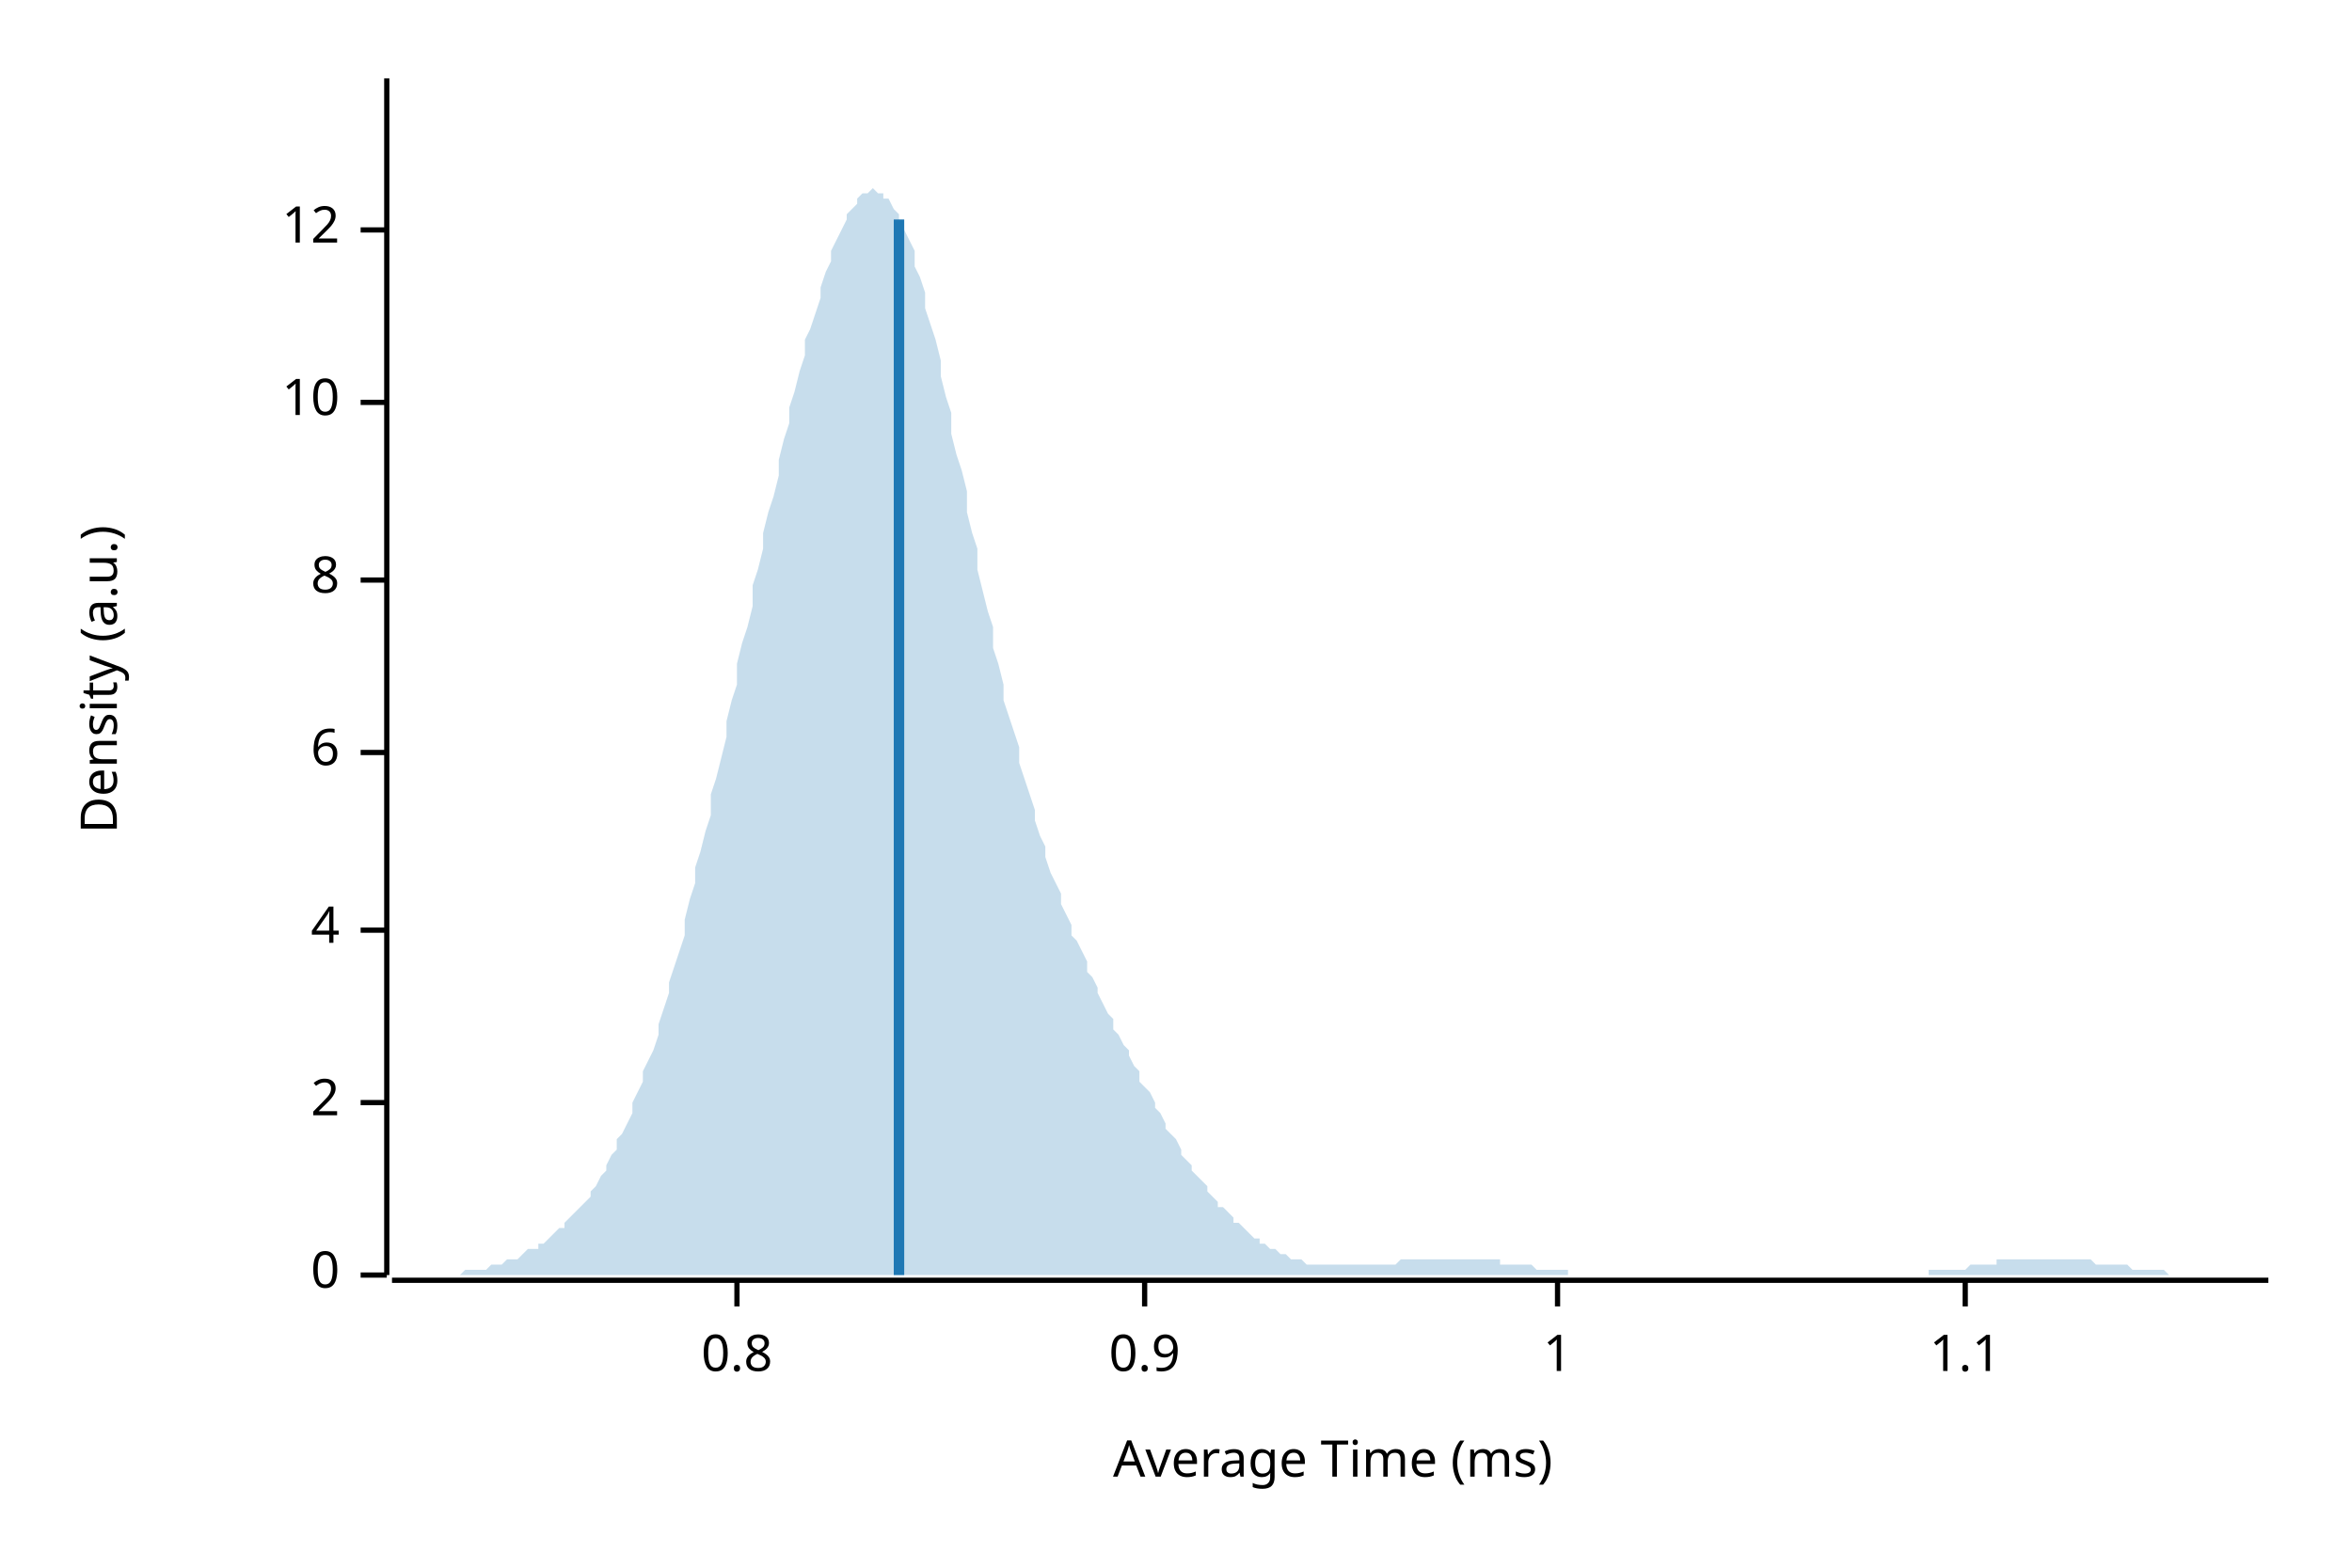
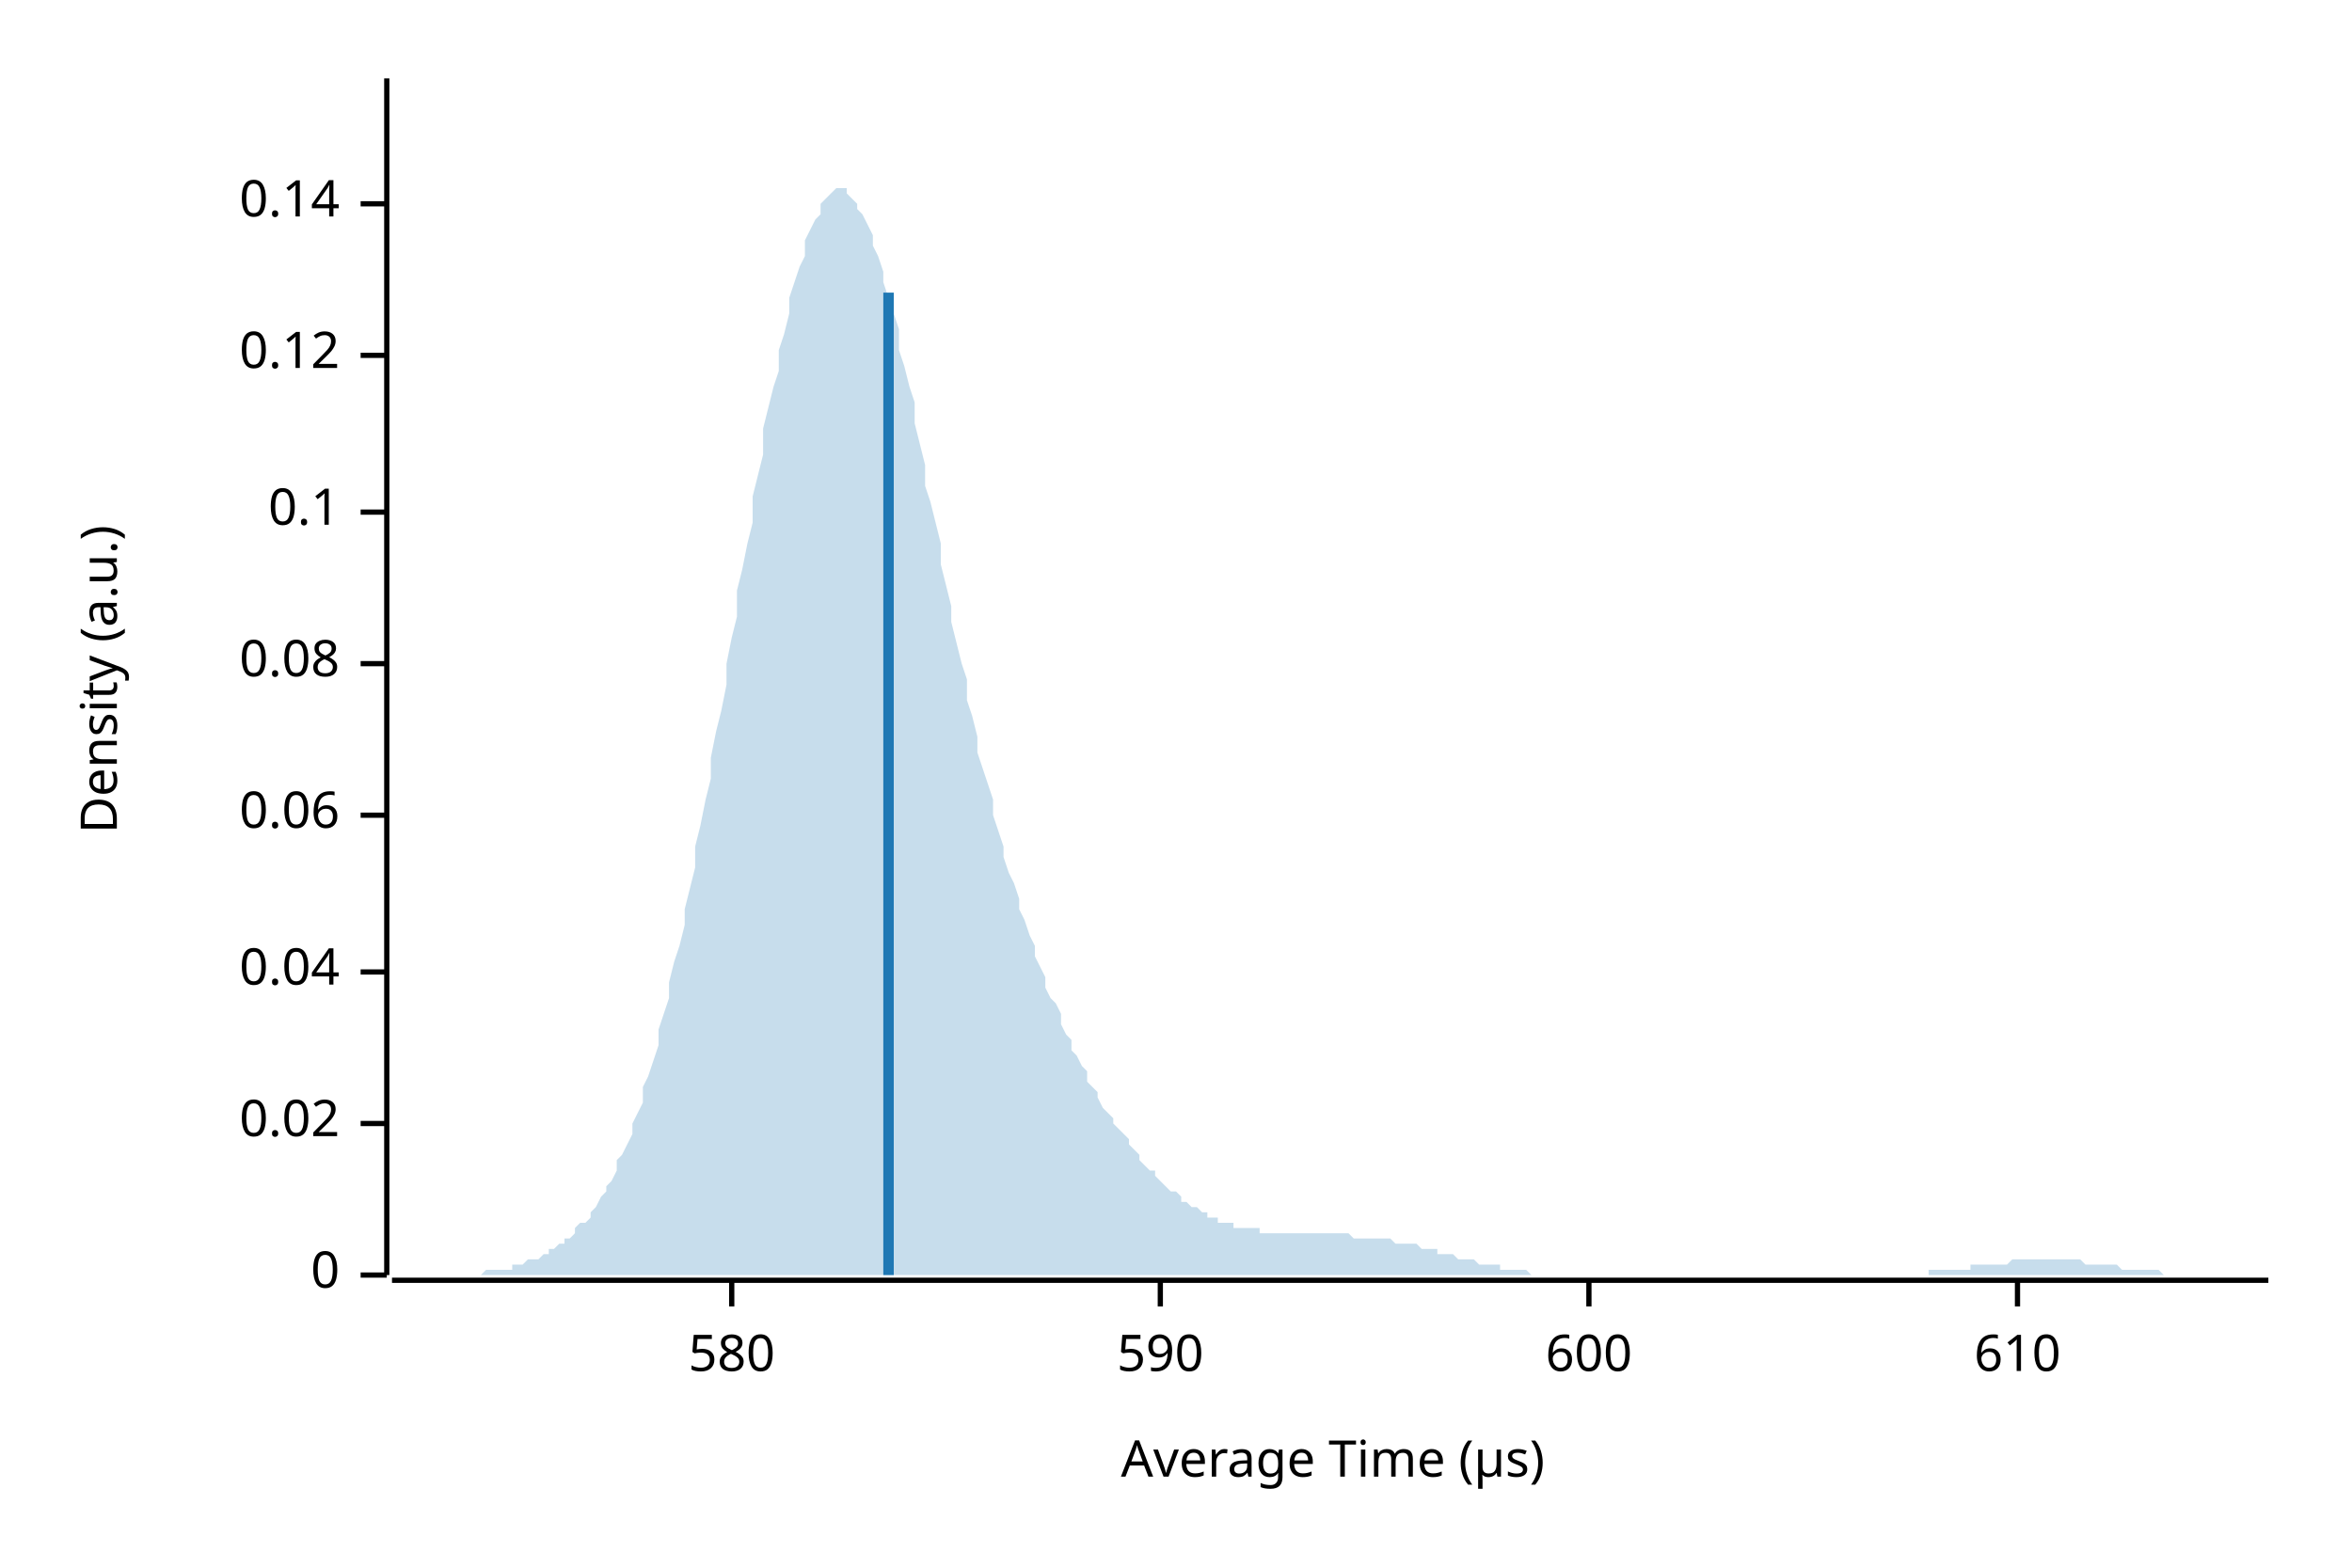
<svg xmlns="http://www.w3.org/2000/svg" width="450" height="300" viewBox="0 0 450 300">
  <text x="15" y="130" dy="0.76em" text-anchor="middle" font-family="sans-serif" font-size="9.677" opacity="1" fill="#000000" transform="rotate(270, 15, 130)">
Density (a.u.)
</text>
  <text x="255" y="285" dy="-0.5ex" text-anchor="middle" font-family="sans-serif" font-size="9.677" opacity="1" fill="#000000">
- Average Time (ms)
+ Average Time (µs)
</text>
  <polyline fill="none" opacity="1" stroke="#000000" stroke-width="1" points="74,15 74,244 " />
  <text x="65" y="244" dy="0.5ex" text-anchor="end" font-family="sans-serif" font-size="9.677" opacity="1" fill="#000000">
0
</text>
  <polyline fill="none" opacity="1" stroke="#000000" stroke-width="1" points="69,244 74,244 " />
-   <text x="65" y="211" dy="0.5ex" text-anchor="end" font-family="sans-serif" font-size="9.677" opacity="1" fill="#000000">
- 2
+   <text x="65" y="215" dy="0.5ex" text-anchor="end" font-family="sans-serif" font-size="9.677" opacity="1" fill="#000000">
+ 0.02
</text>
-   <polyline fill="none" opacity="1" stroke="#000000" stroke-width="1" points="69,211 74,211 " />
-   <text x="65" y="178" dy="0.5ex" text-anchor="end" font-family="sans-serif" font-size="9.677" opacity="1" fill="#000000">
- 4
+   <polyline fill="none" opacity="1" stroke="#000000" stroke-width="1" points="69,215 74,215 " />
+   <text x="65" y="186" dy="0.5ex" text-anchor="end" font-family="sans-serif" font-size="9.677" opacity="1" fill="#000000">
+ 0.04
</text>
-   <polyline fill="none" opacity="1" stroke="#000000" stroke-width="1" points="69,178 74,178 " />
-   <text x="65" y="144" dy="0.5ex" text-anchor="end" font-family="sans-serif" font-size="9.677" opacity="1" fill="#000000">
- 6
+   <polyline fill="none" opacity="1" stroke="#000000" stroke-width="1" points="69,186 74,186 " />
+   <text x="65" y="156" dy="0.5ex" text-anchor="end" font-family="sans-serif" font-size="9.677" opacity="1" fill="#000000">
+ 0.06
</text>
-   <polyline fill="none" opacity="1" stroke="#000000" stroke-width="1" points="69,144 74,144 " />
-   <text x="65" y="111" dy="0.5ex" text-anchor="end" font-family="sans-serif" font-size="9.677" opacity="1" fill="#000000">
- 8
+   <polyline fill="none" opacity="1" stroke="#000000" stroke-width="1" points="69,156 74,156 " />
+   <text x="65" y="127" dy="0.5ex" text-anchor="end" font-family="sans-serif" font-size="9.677" opacity="1" fill="#000000">
+ 0.08
</text>
-   <polyline fill="none" opacity="1" stroke="#000000" stroke-width="1" points="69,111 74,111 " />
-   <text x="65" y="77" dy="0.5ex" text-anchor="end" font-family="sans-serif" font-size="9.677" opacity="1" fill="#000000">
- 10
+   <polyline fill="none" opacity="1" stroke="#000000" stroke-width="1" points="69,127 74,127 " />
+   <text x="65" y="98" dy="0.5ex" text-anchor="end" font-family="sans-serif" font-size="9.677" opacity="1" fill="#000000">
+ 0.1
</text>
-   <polyline fill="none" opacity="1" stroke="#000000" stroke-width="1" points="69,77 74,77 " />
-   <text x="65" y="44" dy="0.5ex" text-anchor="end" font-family="sans-serif" font-size="9.677" opacity="1" fill="#000000">
- 12
+   <polyline fill="none" opacity="1" stroke="#000000" stroke-width="1" points="69,98 74,98 " />
+   <text x="65" y="68" dy="0.5ex" text-anchor="end" font-family="sans-serif" font-size="9.677" opacity="1" fill="#000000">
+ 0.12
</text>
-   <polyline fill="none" opacity="1" stroke="#000000" stroke-width="1" points="69,44 74,44 " />
+   <polyline fill="none" opacity="1" stroke="#000000" stroke-width="1" points="69,68 74,68 " />
+   <text x="65" y="39" dy="0.5ex" text-anchor="end" font-family="sans-serif" font-size="9.677" opacity="1" fill="#000000">
+ 0.14
+ </text>
+   <polyline fill="none" opacity="1" stroke="#000000" stroke-width="1" points="69,39 74,39 " />
  <polyline fill="none" opacity="1" stroke="#000000" stroke-width="1" points="75,245 434,245 " />
-   <text x="141" y="255" dy="0.76em" text-anchor="middle" font-family="sans-serif" font-size="9.677" opacity="1" fill="#000000">
- 0.8
+   <text x="140" y="255" dy="0.76em" text-anchor="middle" font-family="sans-serif" font-size="9.677" opacity="1" fill="#000000">
+ 580
</text>
-   <polyline fill="none" opacity="1" stroke="#000000" stroke-width="1" points="141,245 141,250 " />
-   <text x="219" y="255" dy="0.76em" text-anchor="middle" font-family="sans-serif" font-size="9.677" opacity="1" fill="#000000">
- 0.9
+   <polyline fill="none" opacity="1" stroke="#000000" stroke-width="1" points="140,245 140,250 " />
+   <text x="222" y="255" dy="0.76em" text-anchor="middle" font-family="sans-serif" font-size="9.677" opacity="1" fill="#000000">
+ 590
</text>
-   <polyline fill="none" opacity="1" stroke="#000000" stroke-width="1" points="219,245 219,250 " />
-   <text x="298" y="255" dy="0.76em" text-anchor="middle" font-family="sans-serif" font-size="9.677" opacity="1" fill="#000000">
- 1
+   <polyline fill="none" opacity="1" stroke="#000000" stroke-width="1" points="222,245 222,250 " />
+   <text x="304" y="255" dy="0.76em" text-anchor="middle" font-family="sans-serif" font-size="9.677" opacity="1" fill="#000000">
+ 600
</text>
-   <polyline fill="none" opacity="1" stroke="#000000" stroke-width="1" points="298,245 298,250 " />
-   <text x="376" y="255" dy="0.76em" text-anchor="middle" font-family="sans-serif" font-size="9.677" opacity="1" fill="#000000">
- 1.1
+   <polyline fill="none" opacity="1" stroke="#000000" stroke-width="1" points="304,245 304,250 " />
+   <text x="386" y="255" dy="0.76em" text-anchor="middle" font-family="sans-serif" font-size="9.677" opacity="1" fill="#000000">
+ 610
</text>
-   <polyline fill="none" opacity="1" stroke="#000000" stroke-width="1" points="376,245 376,250 " />
-   <polygon opacity="0.25" fill="#1F78B4" points="75,244 75,244 76,244 77,244 77,244 78,244 79,244 80,244 80,244 81,244 82,244 82,244 83,244 84,244 85,244 85,244 86,244 87,244 87,244 88,244 89,243 90,243 90,243 91,243 92,243 92,243 93,243 94,242 95,242 95,242 96,242 97,241 98,241 98,241 99,241 100,240 100,240 101,239 102,239 103,239 103,238 104,238 105,237 105,237 106,236 107,235 108,235 108,234 109,233 110,232 110,232 111,231 112,230 113,229 113,228 114,227 115,225 116,224 116,223 117,221 118,220 118,218 119,217 120,215 121,213 121,211 122,209 123,207 123,205 124,203 125,201 126,198 126,196 127,193 128,190 128,188 129,185 130,182 131,179 131,176 132,172 133,169 133,166 134,163 135,159 136,156 136,152 137,149 138,145 139,141 139,138 140,134 141,131 141,127 142,123 143,120 144,116 144,112 145,109 146,105 146,102 147,98 148,95 149,91 149,88 150,84 151,81 151,78 152,75 153,71 154,68 154,65 155,63 156,60 157,57 157,55 158,52 159,50 159,48 160,46 161,44 162,42 162,41 163,40 164,39 164,38 165,37 166,37 167,36 167,36 168,37 169,37 169,38 170,38 171,40 172,41 172,42 173,44 174,46 175,48 175,51 176,53 177,56 177,59 178,62 179,65 180,69 180,72 181,76 182,79 182,83 183,87 184,90 185,94 185,98 186,102 187,105 187,109 188,113 189,117 190,120 190,124 191,127 192,131 192,134 193,137 194,140 195,143 195,146 196,149 197,152 198,155 198,157 199,160 200,162 200,164 201,167 202,169 203,171 203,173 204,175 205,177 205,179 206,180 207,182 208,184 208,186 209,187 210,189 210,190 211,192 212,194 213,195 213,197 214,198 215,200 216,201 216,202 217,204 218,205 218,207 219,208 220,209 221,211 221,212 222,213 223,215 223,216 224,217 225,218 226,220 226,221 227,222 228,223 228,224 229,225 230,226 231,227 231,228 232,229 233,230 233,231 234,231 235,232 236,233 236,234 237,234 238,235 239,236 239,236 240,237 241,237 241,238 242,238 243,239 244,239 244,239 245,240 246,240 246,240 247,241 248,241 249,241 249,241 250,242 251,242 251,242 252,242 253,242 254,242 254,242 255,242 256,242 257,242 257,242 258,242 259,242 259,242 260,242 261,242 262,242 262,242 263,242 264,242 264,242 265,242 266,242 267,242 267,242 268,241 269,241 269,241 270,241 271,241 272,241 272,241 273,241 274,241 275,241 275,241 276,241 277,241 277,241 278,241 279,241 280,241 280,241 281,241 282,241 282,241 283,241 284,241 285,241 285,241 286,241 287,241 287,242 288,242 289,242 290,242 290,242 291,242 292,242 292,242 293,242 294,243 295,243 295,243 296,243 297,243 298,243 298,243 299,243 300,243 300,244 301,244 302,244 303,244 303,244 304,244 305,244 305,244 306,244 307,244 308,244 308,244 309,244 310,244 310,244 311,244 312,244 313,244 313,244 314,244 315,244 316,244 316,244 317,244 318,244 318,244 319,244 320,244 321,244 321,244 322,244 323,244 323,244 324,244 325,244 326,244 326,244 327,244 328,244 328,244 329,244 330,244 331,244 331,244 332,244 333,244 333,244 334,244 335,244 336,244 336,244 337,244 338,244 339,244 339,244 340,244 341,244 341,244 342,244 343,244 344,244 344,244 345,244 346,244 346,244 347,244 348,244 349,244 349,244 350,244 351,244 351,244 352,244 353,244 354,244 354,244 355,244 356,244 357,244 357,244 358,244 359,244 359,244 360,244 361,244 362,244 362,244 363,244 364,244 364,244 365,244 366,244 367,244 367,244 368,244 369,244 369,243 370,243 371,243 372,243 372,243 373,243 374,243 375,243 375,243 376,243 377,242 377,242 378,242 379,242 380,242 380,242 381,242 382,242 382,241 383,241 384,241 385,241 385,241 386,241 387,241 387,241 388,241 389,241 390,241 390,241 391,241 392,241 392,241 393,241 394,241 395,241 395,241 396,241 397,241 398,241 398,241 399,241 400,241 400,241 401,242 402,242 403,242 403,242 404,242 405,242 405,242 406,242 407,242 408,243 408,243 409,243 410,243 410,243 411,243 412,243 413,243 413,243 414,243 415,244 416,244 416,244 417,244 418,244 418,244 419,244 420,244 421,244 421,244 422,244 423,244 423,244 424,244 425,244 426,244 426,244 427,244 428,244 428,244 429,244 430,244 431,244 431,244 432,244 433,244 434,244 434,244 75,244 " />
-   <polyline fill="none" opacity="1" stroke="#1F78B4" stroke-width="2" points="172,244 172,42 " />
+   <polyline fill="none" opacity="1" stroke="#000000" stroke-width="1" points="386,245 386,250 " />
+   <polygon opacity="0.25" fill="#1F78B4" points="75,244 75,244 76,244 77,244 77,244 78,244 79,244 80,244 80,244 81,244 82,244 82,244 83,244 84,244 85,244 85,244 86,244 87,244 87,244 88,244 89,244 90,244 90,244 91,244 92,244 92,244 93,243 94,243 95,243 95,243 96,243 97,243 98,243 98,242 99,242 100,242 100,242 101,241 102,241 103,241 103,241 104,240 105,240 105,239 106,239 107,238 108,238 108,237 109,237 110,236 110,235 111,234 112,234 113,233 113,232 114,231 115,229 116,228 116,227 117,226 118,224 118,222 119,221 120,219 121,217 121,215 122,213 123,211 123,208 124,206 125,203 126,200 126,197 127,194 128,191 128,188 129,184 130,181 131,177 131,174 132,170 133,166 133,162 134,158 135,153 136,149 136,145 137,140 138,136 139,131 139,127 140,122 141,118 141,113 142,109 143,104 144,100 144,95 145,91 146,87 146,82 147,78 148,74 149,71 149,67 150,64 151,60 151,57 152,54 153,51 154,49 154,46 155,44 156,42 157,41 157,39 158,38 159,37 159,37 160,36 161,36 162,36 162,37 163,38 164,39 164,40 165,41 166,43 167,45 167,47 168,49 169,52 169,54 170,57 171,60 172,63 172,67 173,70 174,74 175,77 175,81 176,85 177,89 177,93 178,96 179,100 180,104 180,108 181,112 182,116 182,119 183,123 184,127 185,130 185,134 186,137 187,141 187,144 188,147 189,150 190,153 190,156 191,159 192,162 192,164 193,167 194,169 195,172 195,174 196,176 197,179 198,181 198,183 199,185 200,187 200,189 201,191 202,192 203,194 203,196 204,198 205,199 205,201 206,202 207,204 208,205 208,207 209,208 210,209 210,210 211,212 212,213 213,214 213,215 214,216 215,217 216,218 216,219 217,220 218,221 218,222 219,223 220,224 221,224 221,225 222,226 223,227 223,227 224,228 225,228 226,229 226,230 227,230 228,231 228,231 229,231 230,232 231,232 231,233 232,233 233,233 233,234 234,234 235,234 236,234 236,235 237,235 238,235 239,235 239,235 240,235 241,235 241,236 242,236 243,236 244,236 244,236 245,236 246,236 246,236 247,236 248,236 249,236 249,236 250,236 251,236 251,236 252,236 253,236 254,236 254,236 255,236 256,236 257,236 257,236 258,236 259,237 259,237 260,237 261,237 262,237 262,237 263,237 264,237 264,237 265,237 266,237 267,238 267,238 268,238 269,238 269,238 270,238 271,238 272,239 272,239 273,239 274,239 275,239 275,240 276,240 277,240 277,240 278,240 279,241 280,241 280,241 281,241 282,241 282,241 283,242 284,242 285,242 285,242 286,242 287,242 287,243 288,243 289,243 290,243 290,243 291,243 292,243 292,243 293,244 294,244 295,244 295,244 296,244 297,244 298,244 298,244 299,244 300,244 300,244 301,244 302,244 303,244 303,244 304,244 305,244 305,244 306,244 307,244 308,244 308,244 309,244 310,244 310,244 311,244 312,244 313,244 313,244 314,244 315,244 316,244 316,244 317,244 318,244 318,244 319,244 320,244 321,244 321,244 322,244 323,244 323,244 324,244 325,244 326,244 326,244 327,244 328,244 328,244 329,244 330,244 331,244 331,244 332,244 333,244 333,244 334,244 335,244 336,244 336,244 337,244 338,244 339,244 339,244 340,244 341,244 341,244 342,244 343,244 344,244 344,244 345,244 346,244 346,244 347,244 348,244 349,244 349,244 350,244 351,244 351,244 352,244 353,244 354,244 354,244 355,244 356,244 357,244 357,244 358,244 359,244 359,244 360,244 361,244 362,244 362,244 363,244 364,244 364,244 365,244 366,244 367,244 367,244 368,244 369,244 369,243 370,243 371,243 372,243 372,243 373,243 374,243 375,243 375,243 376,243 377,243 377,242 378,242 379,242 380,242 380,242 381,242 382,242 382,242 383,242 384,242 385,241 385,241 386,241 387,241 387,241 388,241 389,241 390,241 390,241 391,241 392,241 392,241 393,241 394,241 395,241 395,241 396,241 397,241 398,241 398,241 399,242 400,242 400,242 401,242 402,242 403,242 403,242 404,242 405,242 405,242 406,243 407,243 408,243 408,243 409,243 410,243 410,243 411,243 412,243 413,243 413,243 414,244 415,244 416,244 416,244 417,244 418,244 418,244 419,244 420,244 421,244 421,244 422,244 423,244 423,244 424,244 425,244 426,244 426,244 427,244 428,244 428,244 429,244 430,244 431,244 431,244 432,244 433,244 434,244 434,244 75,244 " />
+   <polyline fill="none" opacity="1" stroke="#1F78B4" stroke-width="2" points="170,244 170,56 " />
</svg>
